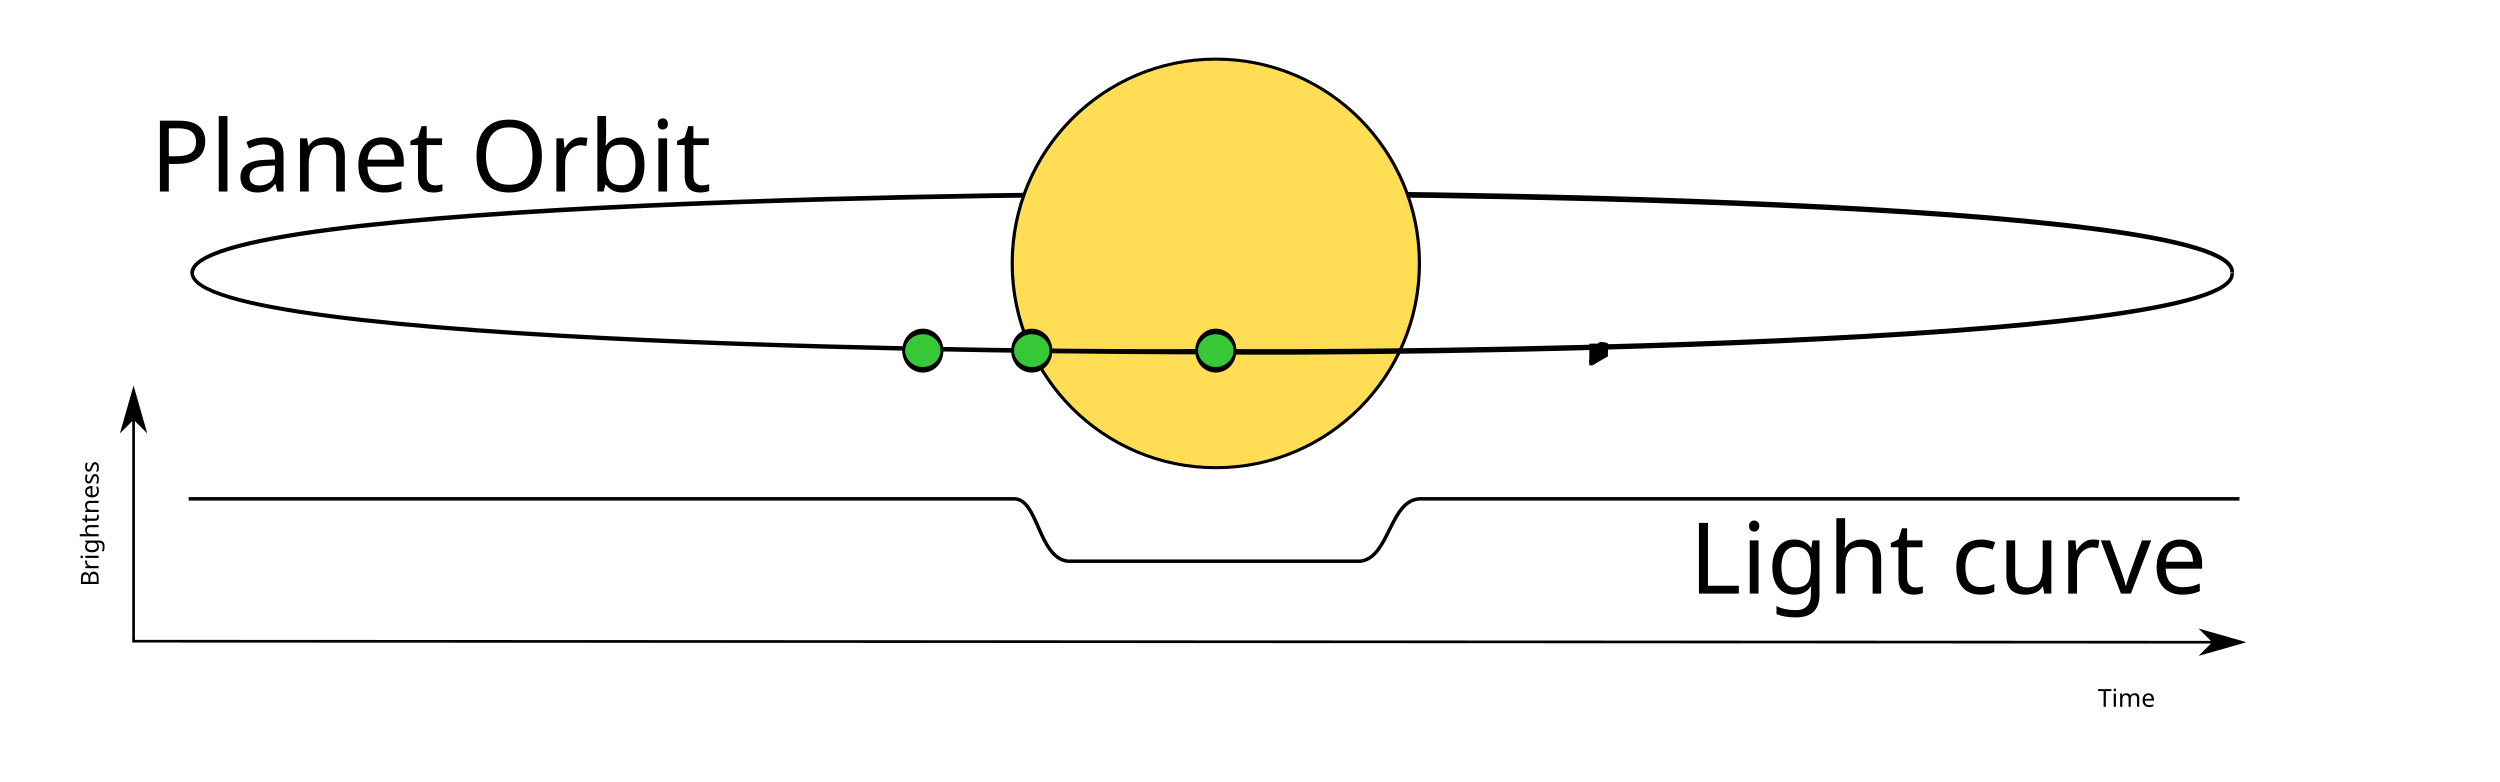
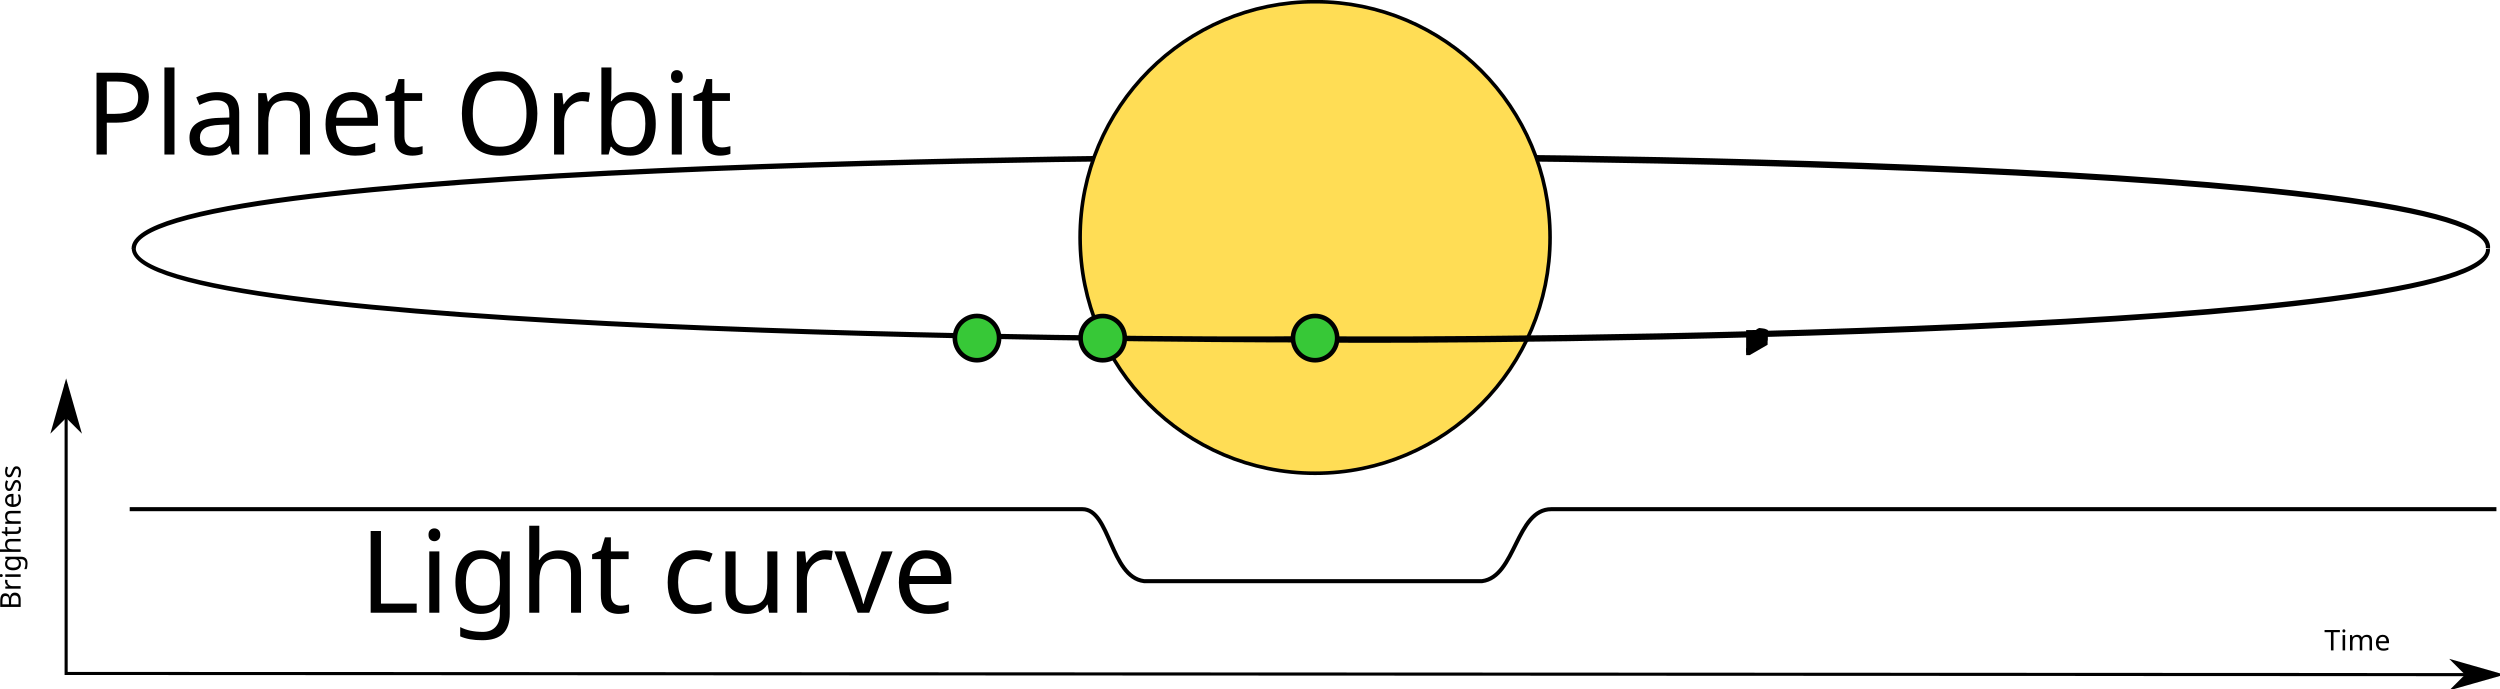
- <svg xmlns="http://www.w3.org/2000/svg" width="320mm" height="100mm" id="svg2985" version="1.1">
+ <svg xmlns="http://www.w3.org/2000/svg" width="1048.007" height="288.675" id="svg2985" version="1.1">
  <defs id="defs2987">
-     <marker orient="auto" refY="0.0" refX="0.0" id="Arrow1Lstart" style="overflow:visible">
-       <path id="path6485" d="M 0.0,0.0 L 5.0,-5.0 L -12.5,0.0 L 5.0,5.0 L 0.0,0.0 z " style="fill-rule:evenodd;stroke:#000000;stroke-width:1.0pt" transform="scale(0.8) translate(12.5,0)" />
+     <marker orient="auto" refY="0" refX="0" id="Arrow1Lstart" style="overflow:visible">
+       <path id="path6485" d="M 0,0 5,-5 -12.5,0 5,5 0,0 z" style="fill-rule:evenodd;stroke:#000000;stroke-width:1pt" transform="matrix(0.8,0,0,0.8,10,0)" />
    </marker>
-     <marker orient="auto" refY="0.0" refX="0.0" id="Arrow1Lend" style="overflow:visible;">
-       <path id="path6488" d="M 0.0,0.0 L 5.0,-5.0 L -12.5,0.0 L 5.0,5.0 L 0.0,0.0 z " style="fill-rule:evenodd;stroke:#000000;stroke-width:1.0pt;" transform="scale(0.8) rotate(180) translate(12.5,0)" />
-     </marker>
-     <marker id="TriangleInL">
-       <path transform="scale(-0.8)" style="stroke:#000;stroke-width:1pt" d="M 5.77,0.0 L -2.88,5.0 L -2.88,-5.0 L 5.77,0.0z" id="path2990" />
+     <marker orient="auto" refY="0" refX="0" id="Arrow1Lend" style="overflow:visible">
+       <path id="path6488" d="M 0,0 5,-5 -12.5,0 5,5 0,0 z" style="fill-rule:evenodd;stroke:#000000;stroke-width:1pt" transform="matrix(-0.8,0,0,-0.8,-10,0)" />
    </marker>
    <marker id="TriangleOutL">
-       <path transform="scale(0.8)" style="stroke:#000;stroke-width:1pt" d="M 5.77,0.0 L -2.88,5.0 L -2.88,-5.0 L 5.77,0.0z" id="path2993" />
+       <path transform="scale(0.8,0.8)" style="stroke:#000000;stroke-width:1pt" d="m 5.77,0 -8.65,5 0,-10 8.65,5 z" id="path2993" />
    </marker>
  </defs>
-   <path style="fill:none;stroke:#000;stroke-width:1.339pt" d="M 1079.852,131.884 C 1082.381,96.698 656.895,93.411 586.402,94.414 C 515.909,93.411 92.117,96.932 92.951,132.118 C 92.951,96.093 515.909,93.411 586.402,93.411 C 656.895,92.407 1083.215,95.86 1079.852,131.884z" id="path2995" />
-   <path style="fill:#ffdd55;stroke:#000;stroke-width:1pt" d="M 354.331 343.701 A 85.033 88.583 0 1 0 184.265,343.701 A 85.033 88.583 0 1 0 354.331 343.701z" transform="matrix(1.158388,0,0,1.115764,276.2334,-256.0599)" id="path2997" />
-   <path style="fill:none;stroke:#000;stroke-width:1.673;marker-mid:none;stroke-miterlimit:4;stroke-dasharray:none;marker-end:none;marker-start:none;stroke-linejoin:miter" d="M 1079.854,132.143 C 1082.383,167.329 656.897,170.617 586.404,169.613 C 515.911,170.617 92.119,167.096 92.953,131.91 C 92.953,167.934 515.911,170.617 586.404,170.617 C 656.897,171.62 1083.217,168.168 1079.854,132.143z" id="path2999" />
-   <path style="fill:#37c837;stroke:#000;stroke-width:1pt" d="M 88.583 312.867 A 8.858 4.6 0 1 0 70.866,312.867 A 8.858 4.6 0 1 0 88.583 312.867z" transform="matrix(1.046192,0,0,2.016756,363.0446,-461.3641)" id="path3001" />
-   <path style="fill:#37c837;stroke:#000;stroke-width:1pt" d="M 88.583 312.867 A 8.858 4.6 0 1 0 70.866,312.867 A 8.858 4.6 0 1 0 88.583 312.867z" transform="matrix(1.046192,0,0,2.016756,415.74,-461.3441)" id="path3003" />
-   <path style="fill:#37c837;stroke:#000;stroke-width:1pt" d="M 88.583 312.867 A 8.858 4.6 0 1 0 70.866,312.867 A 8.858 4.6 0 1 0 88.583 312.867z" transform="matrix(1.046192,0,0,2.016756,504.778,-461.3641)" id="path3005" />
-   <path style="fill:none;stroke:#000;stroke-width:1.7" d="M 91.268,241.329 C 91.268,241.329 445.601,241.329 490.636,241.329 C 502.295,241.329 502.295,269.676 516.468,271.497 C 587.335,271.497 587.335,271.497 658.202,271.497 C 672.375,269.676 672.375,241.329 687.247,241.329 C 772.65,241.329 1012.535,241.329 1083.402,241.329" id="path3007" />
-   <text style="font-size:48px;font-style:normal;font-variant:normal;font-weight:500;font-stretch:normal;fill:#000000;font-family:CMU Sans Serif;-inkscape-font-specification:CMU Sans Serif Medium" x="72.702" y="92.648" transform="scale(1.000004,0.999996)" id="text3013">
+   <path style="fill:none;stroke:#000000;stroke-width:1.339pt" d="m 1042.955,104.003 c 2.528,-35.186 -422.958,-38.473 -493.45,-37.47 -70.493,-1.003 -494.285,2.518 -493.451,37.704 0,-36.025 422.958,-38.707 493.451,-38.707 70.493,-1.003 496.813,2.449 493.45,38.473 z" id="path2995" />
+   <path style="fill:#ffdd55;stroke:#000000;stroke-width:1.137pt" d="m 649.789,99.548 a 98.501,98.837 0 1 0 -197.003,0 98.501,98.837 0 0 0 197.003,0 z" id="path2997" />
+   <path style="fill:none;stroke:#000000;stroke-width:1.673;stroke-linejoin:miter;stroke-miterlimit:4;stroke-dasharray:none;marker-start:none;marker-mid:none;marker-end:none" d="m 1042.957,104.262 c 2.528,35.186 -422.958,38.473 -493.45,37.47 -70.493,1.003 -494.285,-2.518 -493.451,-37.704 0,36.025 422.958,38.707 493.451,38.707 70.493,1.003 496.813,-2.449 493.45,-38.473 z" id="path2999" />
+   <path style="fill:#37c837;stroke:#000000;stroke-width:1.453pt" d="m 418.822,141.732 a 9.267,9.277 0 1 0 -18.535,0 9.267,9.277 0 0 0 18.535,0 z" id="path3001" />
+   <path style="fill:#37c837;stroke:#000000;stroke-width:1.453pt" d="m 471.517,141.752 a 9.267,9.277 0 1 0 -18.535,0 9.267,9.277 0 0 0 18.535,0 z" id="path3003" />
+   <path style="fill:#37c837;stroke:#000000;stroke-width:1.453pt" d="m 560.555,141.732 a 9.267,9.277 0 1 0 -18.535,0 9.267,9.277 0 0 0 18.535,0 z" id="path3005" />
+   <path style="fill:none;stroke:#000000;stroke-width:1.7" d="m 54.371,213.448 c 0,0 354.334,0 399.368,0 11.659,0 11.659,28.346 25.832,30.167 70.867,0 70.867,0 141.733,0 14.173,-1.821 14.173,-30.167 29.046,-30.167 85.402,0 325.288,0 396.155,0" id="path3007" />
+   <text style="font-size:48px;font-style:normal;font-variant:normal;font-weight:500;font-stretch:normal;fill:#000000;font-family:CMU Sans Serif;-inkscape-font-specification:CMU Sans Serif Medium" x="35.805" y="64.767" transform="scale(1.000004,0.999996)" id="text3013">
    <tspan id="tspan3015" style="font-style:normal;font-variant:normal;font-weight:500;font-stretch:normal;font-family:CMU Sans Serif;-inkscape-font-specification:CMU Sans Serif Medium">Planet Orbit</tspan>
  </text>
-   <path style="fill:none;stroke:#000000;stroke-width:1.304;marker-start:url(#Arrow1Lstart);marker-end:url(#Arrow1Lend)" d="m 64.621,189.045 0,121.152 1019.631,0.5" id="path3017" />
-   <text style="font-size:12px;font-style:normal;font-variant:normal;font-weight:500;font-stretch:normal;fill:#000000;font-family:CMU Sans Serif;-inkscape-font-specification:CMU Sans Serif Medium" x="-283.698" y="47.717" transform="matrix(0,-0.999996,1.000004,0,0,0)" id="text3019">
+   <path style="fill:none;stroke:#000000;stroke-width:1.304;marker-start:url(#Arrow1Lstart);marker-end:url(#Arrow1Lend)" d="m 27.724,161.164 0,121.152 1019.631,0.5" id="path3017" />
+   <text style="font-size:12px;font-style:normal;font-variant:normal;font-weight:500;font-stretch:normal;fill:#000000;font-family:CMU Sans Serif;-inkscape-font-specification:CMU Sans Serif Medium" x="-255.586" y="8.664" transform="matrix(0,-0.999996,1.000004,0,0,0)" id="text3019">
    <tspan id="tspan3021" style="font-style:normal;font-variant:normal;font-weight:500;font-stretch:normal;font-family:CMU Sans Serif;-inkscape-font-specification:CMU Sans Serif Medium">Brightness</tspan>
  </text>
-   <text style="font-size:12px;font-style:normal;font-variant:normal;font-weight:500;font-stretch:normal;fill:#000000;font-family:CMU Sans Serif;-inkscape-font-specification:CMU Sans Serif Medium" x="1014.887" y="341.945" transform="scale(1.000004,0.999996)" id="text3023">
+   <text style="font-size:12px;font-style:normal;font-variant:normal;font-weight:500;font-stretch:normal;fill:#000000;font-family:CMU Sans Serif;-inkscape-font-specification:CMU Sans Serif Medium" x="974.336" y="272.655" transform="scale(1.000004,0.999996)" id="text3023">
    <tspan id="tspan3025" style="font-style:normal;font-variant:normal;font-weight:500;font-stretch:normal;font-family:CMU Sans Serif;-inkscape-font-specification:CMU Sans Serif Medium">Time</tspan>
  </text>
-   <text style="font-size:12;fill:#000;font-family:CMU Sans Serif;-inkscape-font-specification:CMU Sans Serif Medium;font-weight:500;font-style:normal;font-stretch:normal;font-variant:normal" x="204.317" y="71.797" transform="scale(4.000032,4)" id="text3027">
-     <tspan id="tspan3029" style="-inkscape-font-specification:CMU Sans Serif Medium;font-family:CMU Sans Serif;font-weight:500;font-style:normal;font-stretch:normal;font-variant:normal">Light curve</tspan>
+   <text style="font-size:48px;font-style:normal;font-variant:normal;font-weight:500;font-stretch:normal;fill:#000000;font-family:CMU Sans Serif;-inkscape-font-specification:CMU Sans Serif Medium" x="150.725" y="256.872" transform="scale(1.000004,0.999996)" id="text3027">
+     <tspan id="tspan3029" style="font-style:normal;font-variant:normal;font-weight:500;font-stretch:normal;font-family:CMU Sans Serif;-inkscape-font-specification:CMU Sans Serif Medium">Light curve</tspan>
  </text>
-   <path style="fill:none;stroke:#000000;stroke-width:3;stroke-linecap:butt;stroke-linejoin:miter;stroke-miterlimit:4;stroke-opacity:1;stroke-dasharray:none;marker-start:url(#TriangleOutL)" d="m 768.882,167.757 c 13.798,0 5.743,-0.844 5.743,-0.844 l -0.839,0.422" id="path4739" />
+   <path style="fill:none;stroke:#000000;stroke-width:3;stroke-linecap:butt;stroke-linejoin:miter;stroke-miterlimit:4;stroke-opacity:1;stroke-dasharray:none;marker-start:url(#TriangleOutL)" d="m 731.985,139.876 c 13.798,0 5.743,-0.844 5.743,-0.844 l -0.839,0.422" id="path4739" />
</svg>
